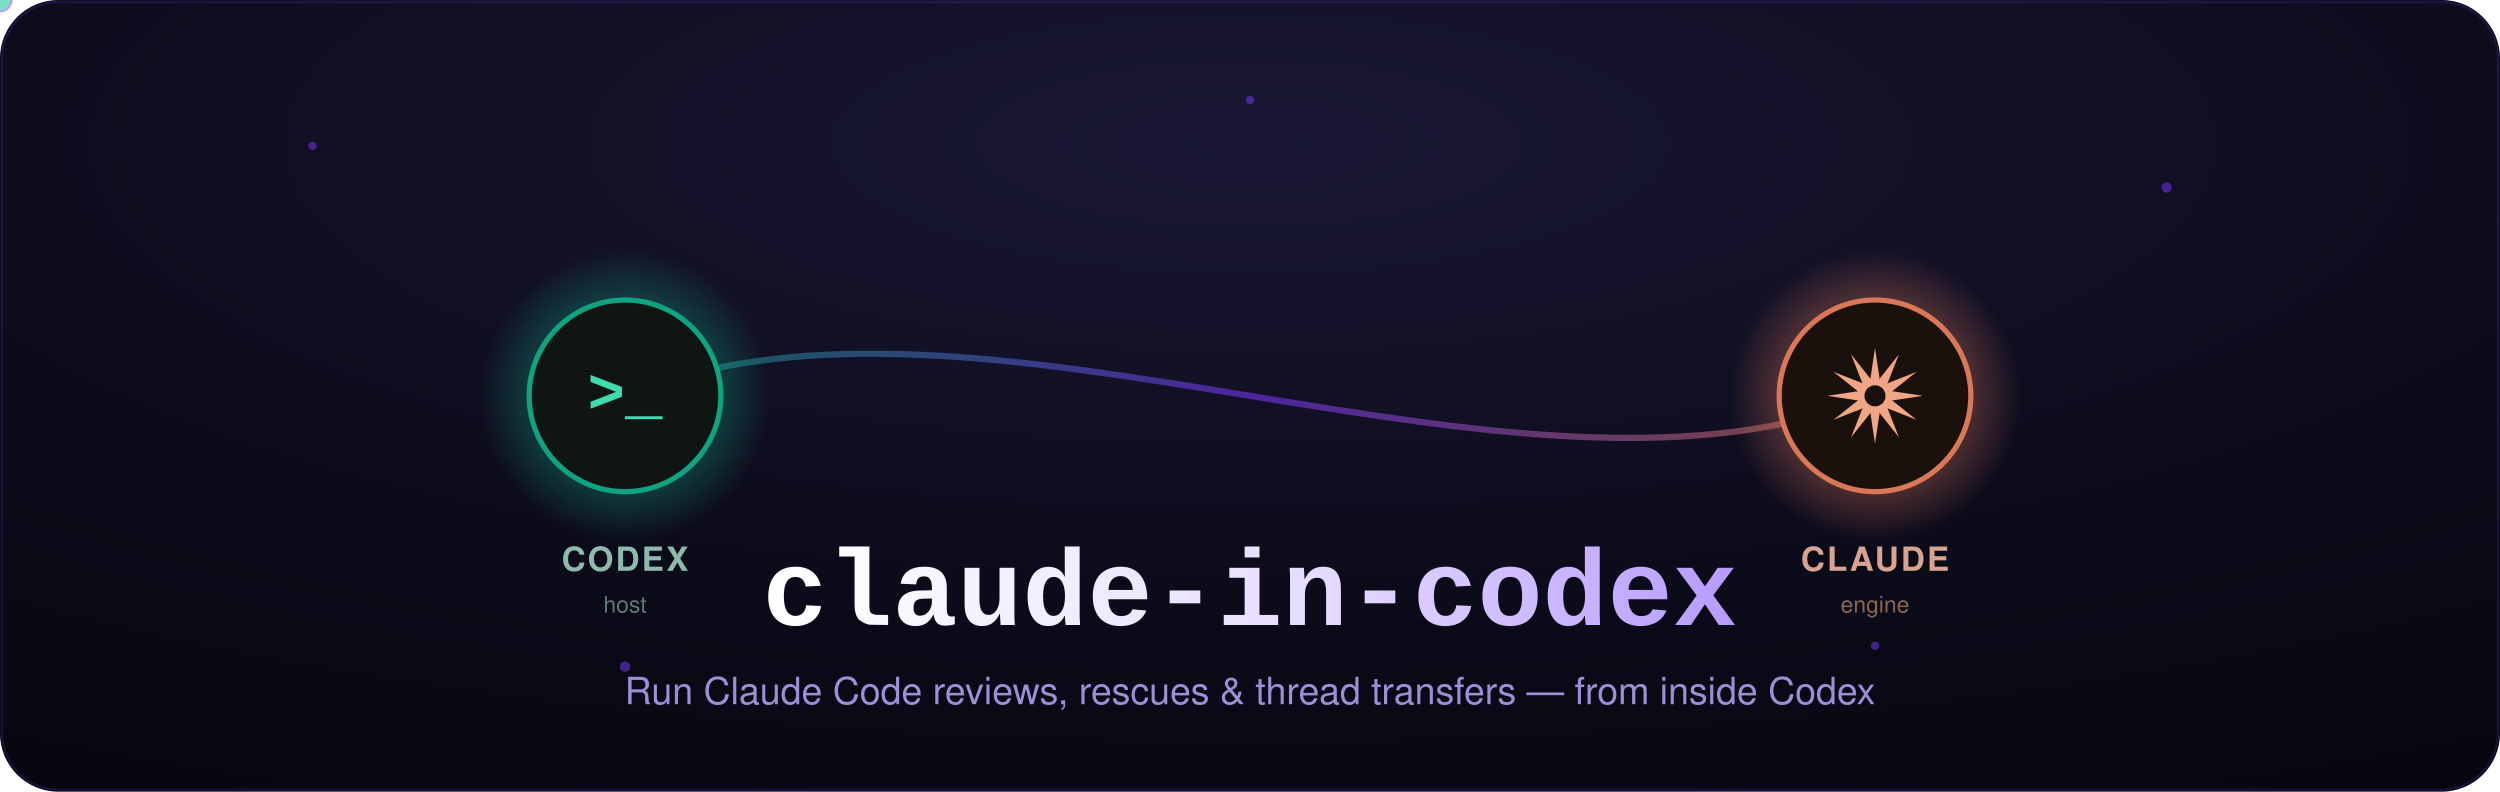
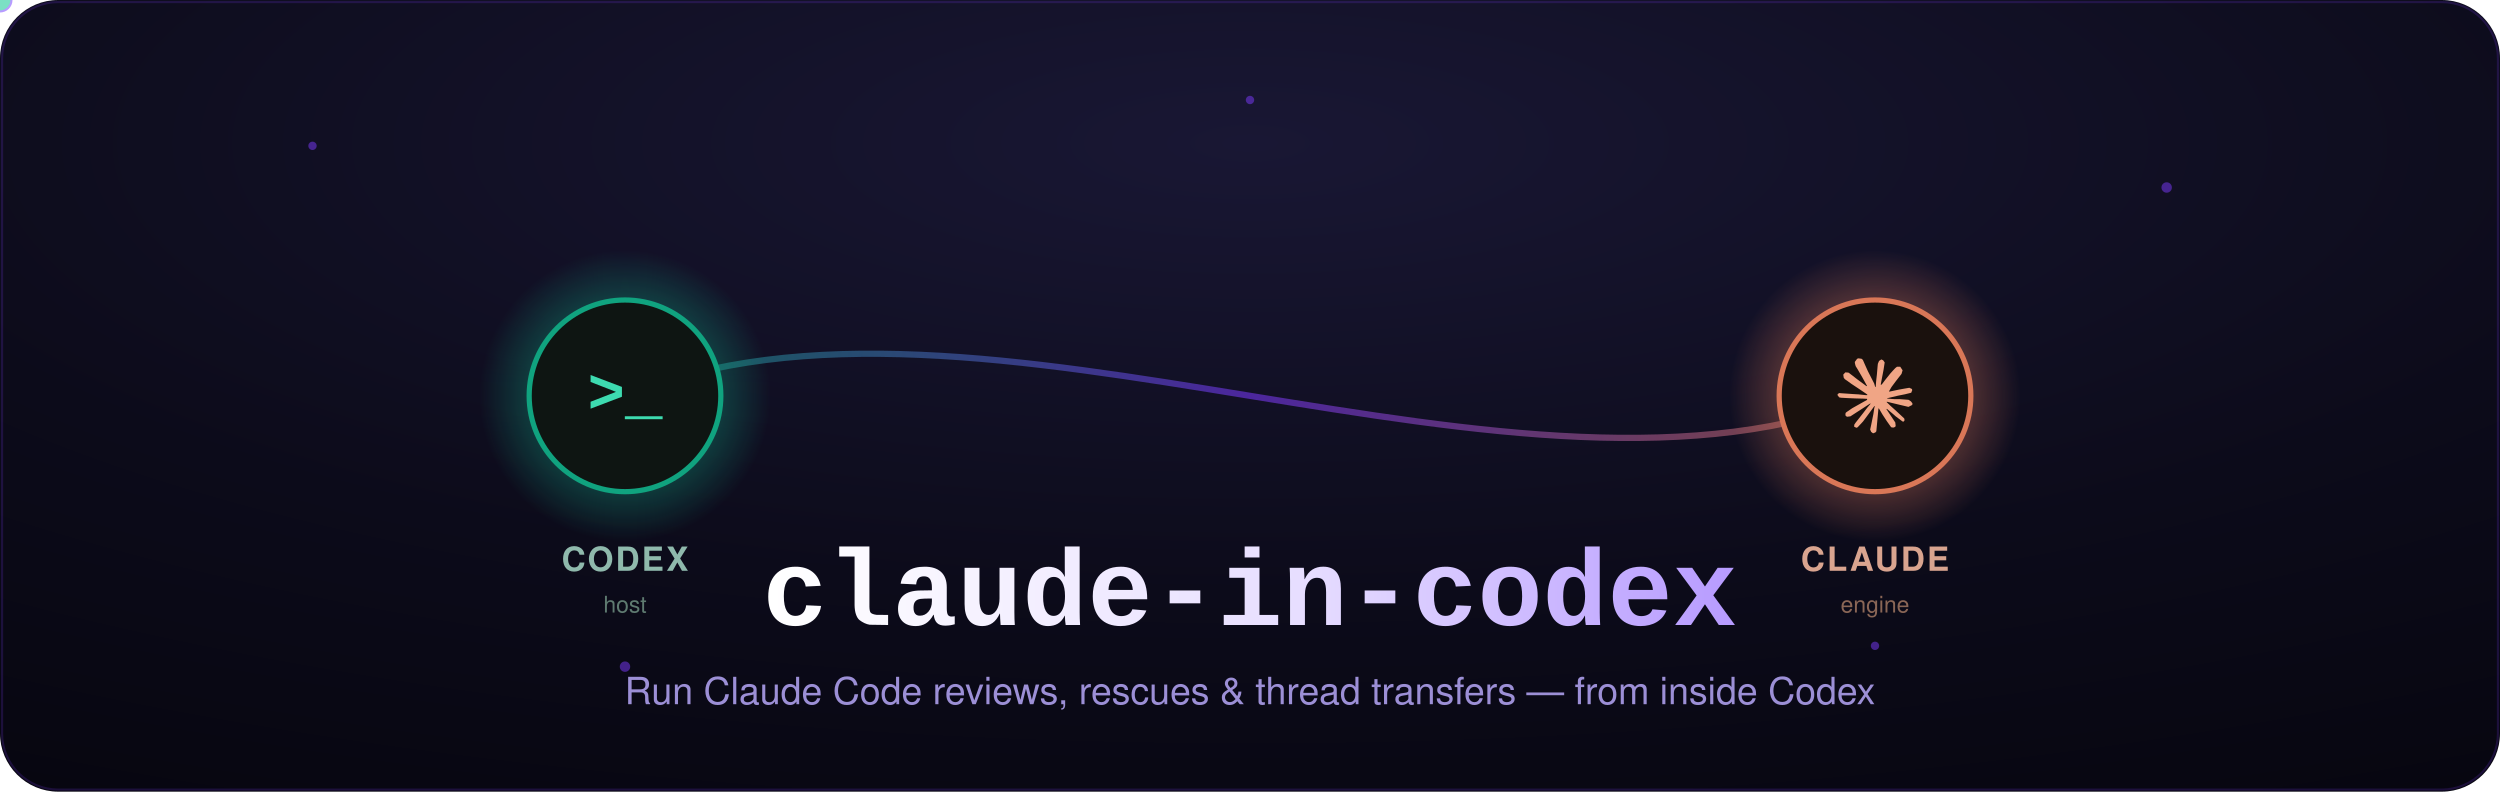
<svg xmlns="http://www.w3.org/2000/svg" width="1200" height="380" viewBox="0 0 1200 380" role="img" aria-label="claude-in-codex — run Claude Code from inside Codex">
  <defs>
    <radialGradient id="bg" cx="50%" cy="18%" r="95%">
      <stop offset="0%" stop-color="#191734" />
      <stop offset="60%" stop-color="#0C0B1A" />
      <stop offset="100%" stop-color="#070610" />
    </radialGradient>
    <linearGradient id="wire" x1="0" y1="0" x2="1" y2="0">
      <stop offset="0%" stop-color="#10A37F" />
      <stop offset="50%" stop-color="#7B39FE" />
      <stop offset="100%" stop-color="#D97757" />
    </linearGradient>
    <linearGradient id="title" x1="0" y1="0" x2="1" y2="0">
      <stop offset="0%" stop-color="#FFFFFF" />
      <stop offset="55%" stop-color="#E7DEFF" />
      <stop offset="100%" stop-color="#B79BFF" />
    </linearGradient>
    <radialGradient id="codexGlow" cx="50%" cy="50%" r="50%">
      <stop offset="0%" stop-color="#10A37F" stop-opacity=".9" />
      <stop offset="100%" stop-color="#10A37F" stop-opacity="0" />
    </radialGradient>
    <radialGradient id="claudeGlow" cx="50%" cy="50%" r="50%">
      <stop offset="0%" stop-color="#D97757" stop-opacity=".9" />
      <stop offset="100%" stop-color="#D97757" stop-opacity="0" />
    </radialGradient>
    <filter id="soft" x="-60%" y="-60%" width="220%" height="220%">
      <feGaussianBlur stdDeviation="6" />
    </filter>
    <style>
      .mono { font-family: "SFMono-Regular", "JetBrains Mono", Consolas, "Liberation Mono", monospace; }
      .sans { font-family: "Segoe UI", Helvetica, Arial, sans-serif; }
      @keyframes breathe { 0%,100% { opacity:.35 } 50% { opacity:.9 } }
      @keyframes float { 0%,100% { transform: translateY(0) } 50% { transform: translateY(-10px) } }
      .halo { animation: breathe 4s ease-in-out infinite; }
      .drift { animation: float 6s ease-in-out infinite; }
    </style>
  </defs>
  <rect width="1200" height="380" rx="28" fill="url(#bg)" />
  <rect x="1" y="1" width="1198" height="378" rx="27" fill="none" stroke="#7B39FE" stroke-opacity=".18" />
  <g fill="#7B39FE" opacity=".5">
    <circle class="drift" cx="150" cy="70" r="2" style="animation-delay:0s" />
    <circle class="drift" cx="1040" cy="90" r="2.5" style="animation-delay:1.5s" />
    <circle class="drift" cx="600" cy="48" r="2" style="animation-delay:2.4s" />
    <circle class="drift" cx="300" cy="320" r="2.5" style="animation-delay:.8s" />
    <circle class="drift" cx="900" cy="310" r="2" style="animation-delay:3s" />
  </g>
  <path id="link" d="M 300 190 C 470 120, 730 260, 900 190" fill="none" stroke="url(#wire)" stroke-width="3" stroke-opacity=".55" stroke-linecap="round" />
  <circle r="6" fill="#B79BFF">
    <animateMotion dur="2.6s" repeatCount="indefinite" rotate="auto" keyPoints="0;1" keyTimes="0;1" calcMode="spline" keySplines="0.4 0 0.2 1">
      <mpath href="#link" />
    </animateMotion>
    <animate attributeName="opacity" values="0;1;1;0" keyTimes="0;0.1;0.9;1" dur="2.6s" repeatCount="indefinite" />
  </circle>
  <circle r="5" fill="#7BE0C4">
    <animateMotion dur="2.6s" begin="1.3s" repeatCount="indefinite" rotate="auto" keyPoints="1;0" keyTimes="0;1" calcMode="spline" keySplines="0.4 0 0.2 1">
      <mpath href="#link" />
    </animateMotion>
    <animate attributeName="opacity" values="0;1;1;0" keyTimes="0;0.1;0.9;1" dur="2.6s" begin="1.3s" repeatCount="indefinite" />
  </circle>
  <g transform="translate(300 190)">
    <circle class="halo" r="70" fill="url(#codexGlow)" />
    <circle r="46" fill="#0E1512" stroke="#10A37F" stroke-width="2.5" />
    <text x="0" y="8" text-anchor="middle" class="mono" font-size="30" fill="#3DDBB0" font-weight="700">&gt;_</text>
    <text x="0" y="84" text-anchor="middle" class="sans" font-size="16" fill="#8FB9AC" font-weight="600" letter-spacing="1">CODEX</text>
    <text x="0" y="104" text-anchor="middle" class="sans" font-size="11" fill="#5E7A70">host</text>
  </g>
  <g transform="translate(900 190)">
    <circle class="halo" r="70" fill="url(#claudeGlow)" style="animation-delay:2s" />
    <circle r="46" fill="#1A110D" stroke="#D97757" stroke-width="2.5" />
-     <g fill="#F0A585">
-       <path d="M 0 -23 L 2.7 -5 L -2.7 -5 Z" />
-       <path d="M 0 -23 L 2.7 -5 L -2.7 -5 Z" transform="rotate(30)" />
-       <path d="M 0 -23 L 2.7 -5 L -2.7 -5 Z" transform="rotate(60)" />
-       <path d="M 0 -23 L 2.7 -5 L -2.7 -5 Z" transform="rotate(90)" />
-       <path d="M 0 -23 L 2.7 -5 L -2.7 -5 Z" transform="rotate(120)" />
-       <path d="M 0 -23 L 2.7 -5 L -2.7 -5 Z" transform="rotate(150)" />
-       <path d="M 0 -23 L 2.7 -5 L -2.7 -5 Z" transform="rotate(180)" />
-       <path d="M 0 -23 L 2.7 -5 L -2.7 -5 Z" transform="rotate(210)" />
-       <path d="M 0 -23 L 2.7 -5 L -2.7 -5 Z" transform="rotate(240)" />
-       <path d="M 0 -23 L 2.7 -5 L -2.7 -5 Z" transform="rotate(270)" />
-       <path d="M 0 -23 L 2.7 -5 L -2.7 -5 Z" transform="rotate(300)" />
-       <path d="M 0 -23 L 2.7 -5 L -2.7 -5 Z" transform="rotate(330)" />
+     <g transform="translate(-18 -18) scale(1.5)" fill="#F0A585">
+       <path d="m4.714 15.956 4.717-2.647.079-.231-.079-.128h-.231l-.789-.049-2.696-.073-2.337-.097-2.265-.121-.571-.121-.534-.704.055-.352.48-.322.686.061 1.518.103 2.277.158 1.651.097 2.447.255h.389l.055-.158-.134-.097-.103-.097L6.973 9.836l-2.55-1.688-1.336-.971-.723-.492-.364-.461-.158-1.008.656-.723.88.061.225.061.892.686 1.906 1.475 2.489 1.834.364.303.146-.103.018-.073-.164-.273-1.354-2.447-1.445-2.489-.643-1.032-.17-.619c-.061-.255-.103-.467-.103-.729L6.287.134 6.7 0l.996.134.419.364.619 1.415 1.002 2.228 1.554 3.03.455.898.243.832.091.255h.158v-.146l.128-1.706.237-2.095.231-2.696.079-.759.376-.911.747-.492.583.279.48.686-.067.443-.285 1.852-.559 2.902-.364 1.943h.212l.243-.243.984-1.305 1.651-2.064.729-.82.85-.905.546-.431h1.032l.759 1.129-.34 1.166-1.062 1.348-.88 1.141-1.263 1.7-.789 1.36.073.109.188-.018 2.853-.607 1.542-.279 1.84-.316.832.389.091.395-.328.807-1.967.486-2.307.461-3.436.814-.043.03.049.061 1.548.146.662.036h1.621l3.018.225.789.522.474.638-.079.486-1.214.619-1.639-.389-3.825-.911-1.311-.328h-.182v.109l1.093 1.069 2.003 1.809 2.507 2.331.128.577-.322.455-.34-.049-2.204-1.657-.85-.747-1.925-1.621h-.128v.17l.443.65 2.344 3.521.121 1.081-.17.352-.607.212-.668-.121-1.372-1.925L14.38 17.959l-1.141-1.943-.14.079-.674 7.255-.316.37-.729.279-.607-.461-.322-.747.322-1.475.389-1.925.316-1.53.285-1.9.17-.631-.012-.043-.14.018-1.433 1.967-2.18 2.945-1.724 1.846-.413.164-.716-.37.067-.662.401-.589 2.386-3.036 1.439-1.882.929-1.087-.006-.158h-.055l-6.338 4.116-1.129.146-.486-.455.061-.747.231-.243 1.906-1.311Z" />
    </g>
    <text x="0" y="84" text-anchor="middle" class="sans" font-size="16" fill="#D9A48F" font-weight="600" letter-spacing="1">CLAUDE</text>
    <text x="0" y="104" text-anchor="middle" class="sans" font-size="11" fill="#8A6656">engine</text>
  </g>
  <text x="600" y="300" text-anchor="middle" class="mono" font-size="52" font-weight="800" fill="url(#title)">claude-in-codex</text>
  <text x="600" y="338" text-anchor="middle" class="sans" font-size="18" fill="#9C8FD6">Run Claude Code reviews, rescues &amp; thread transfers — from inside Codex</text>
</svg>
